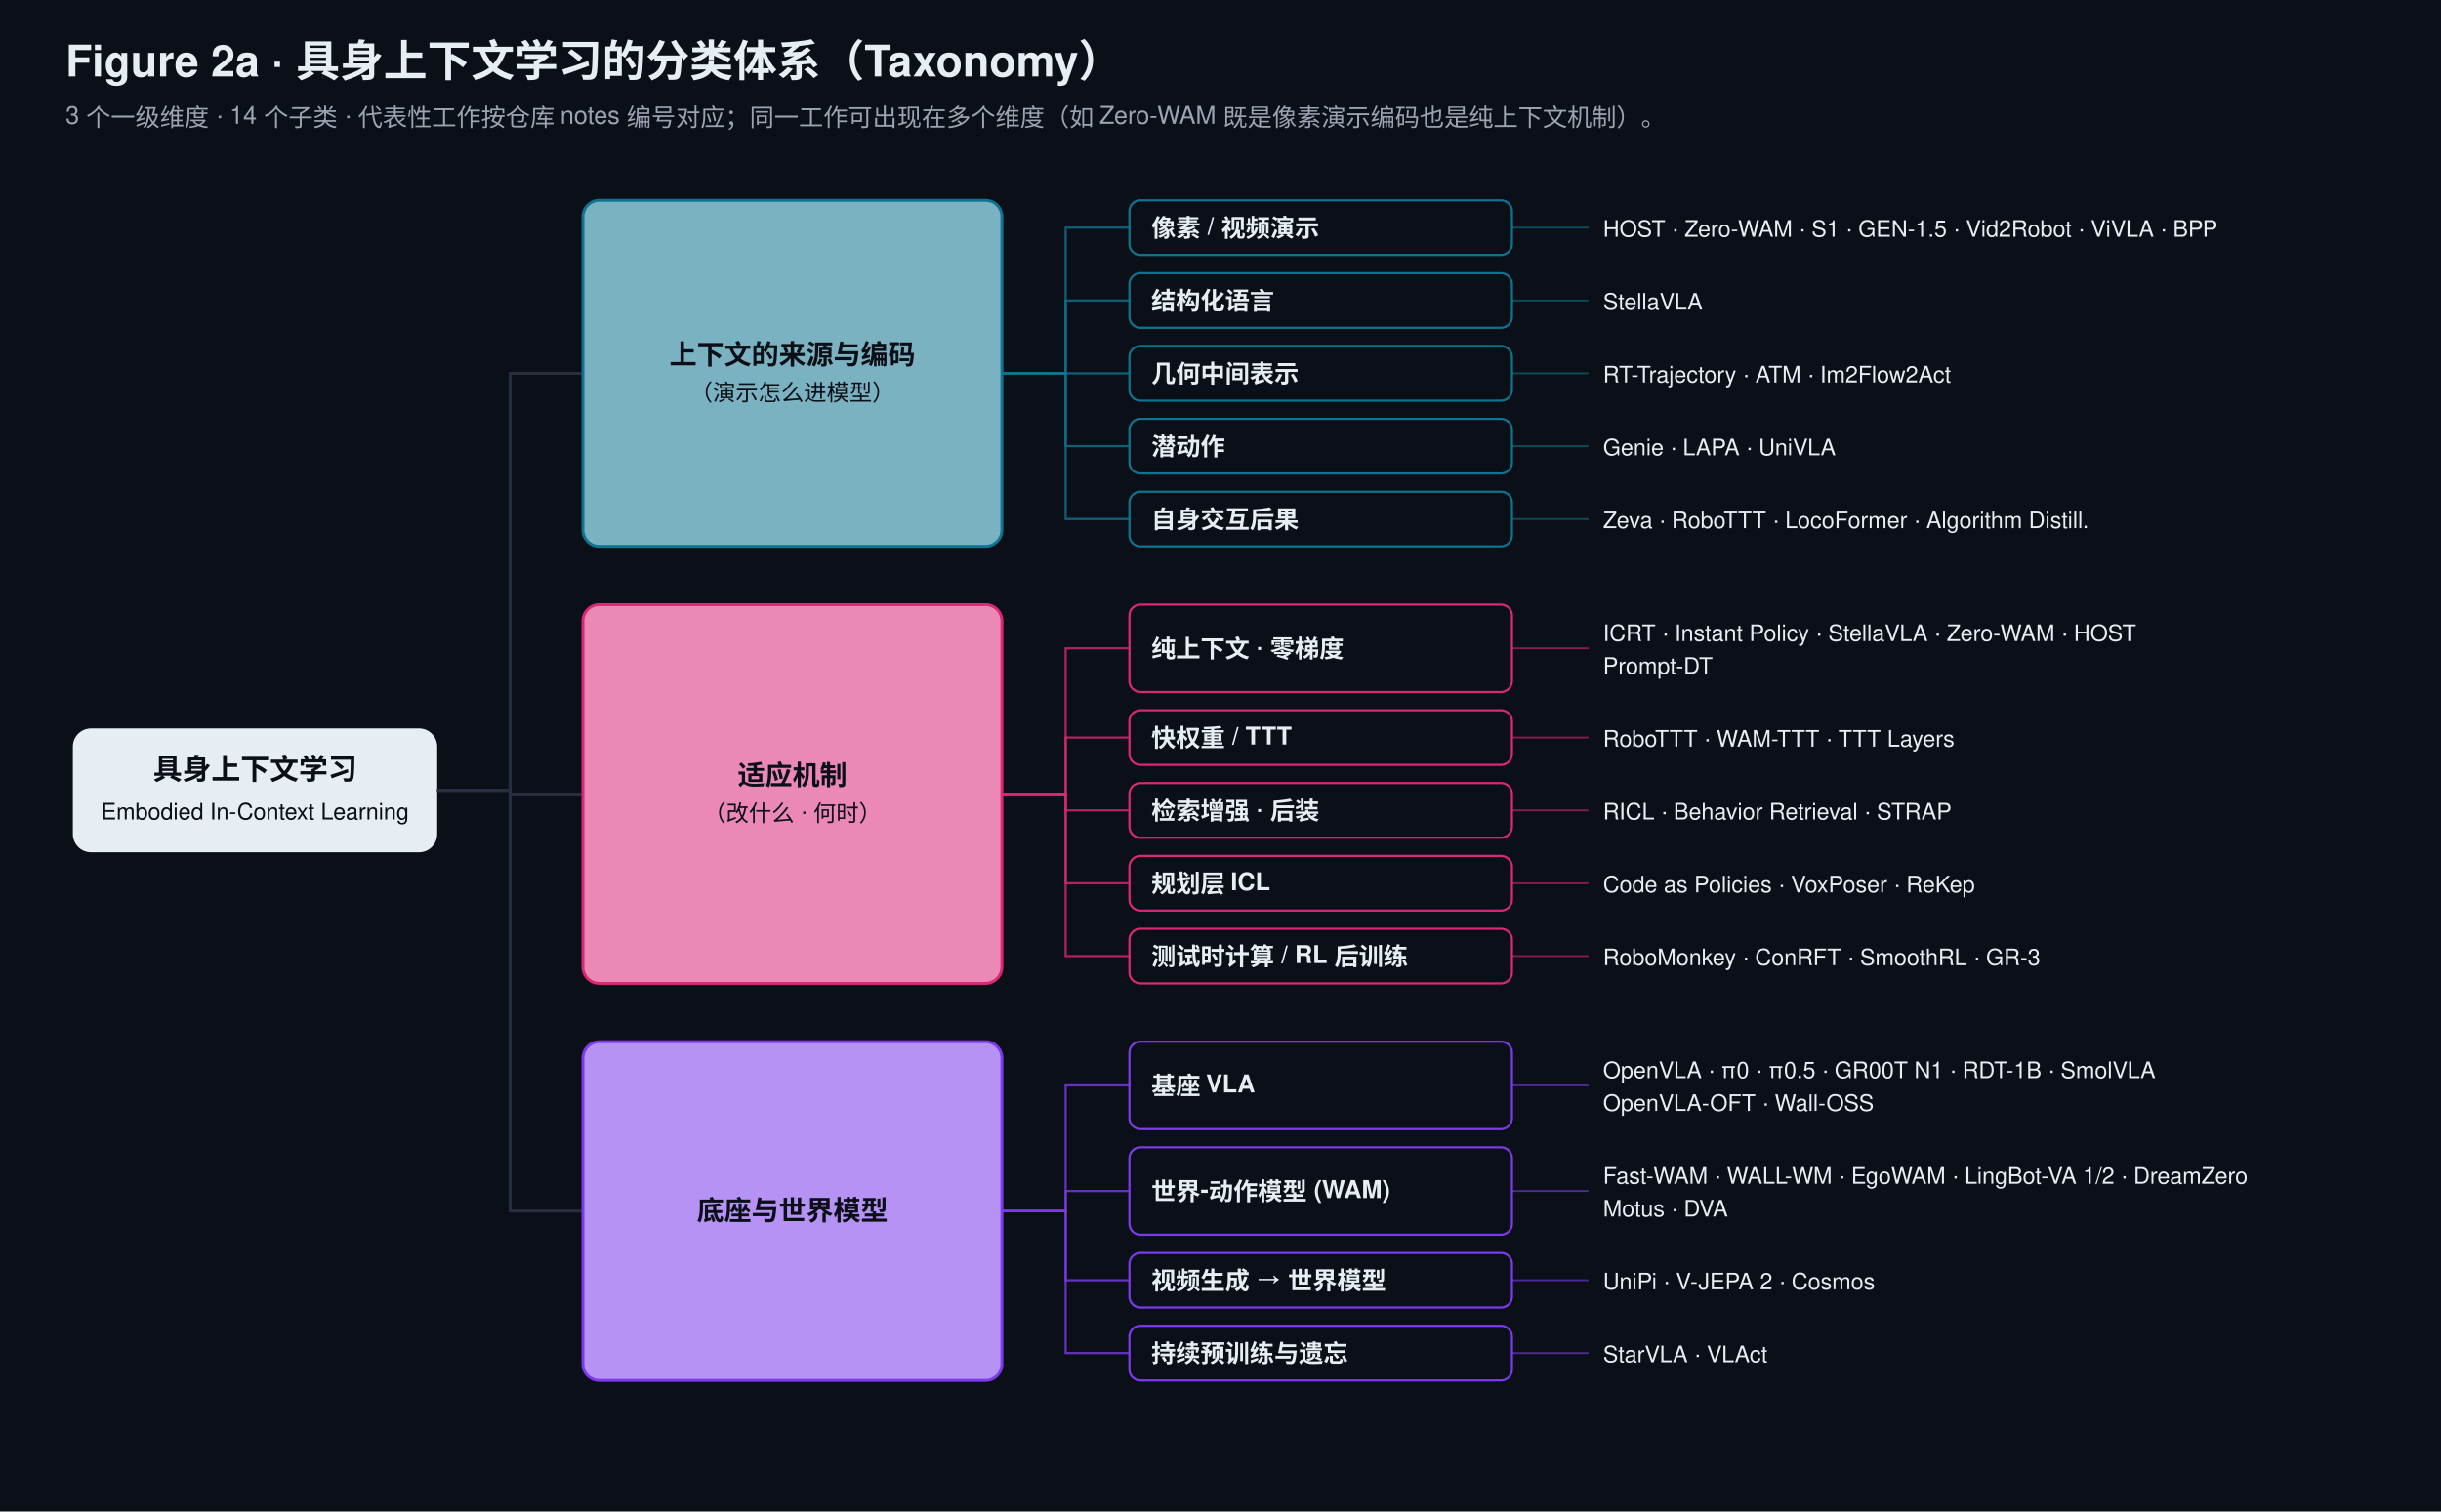
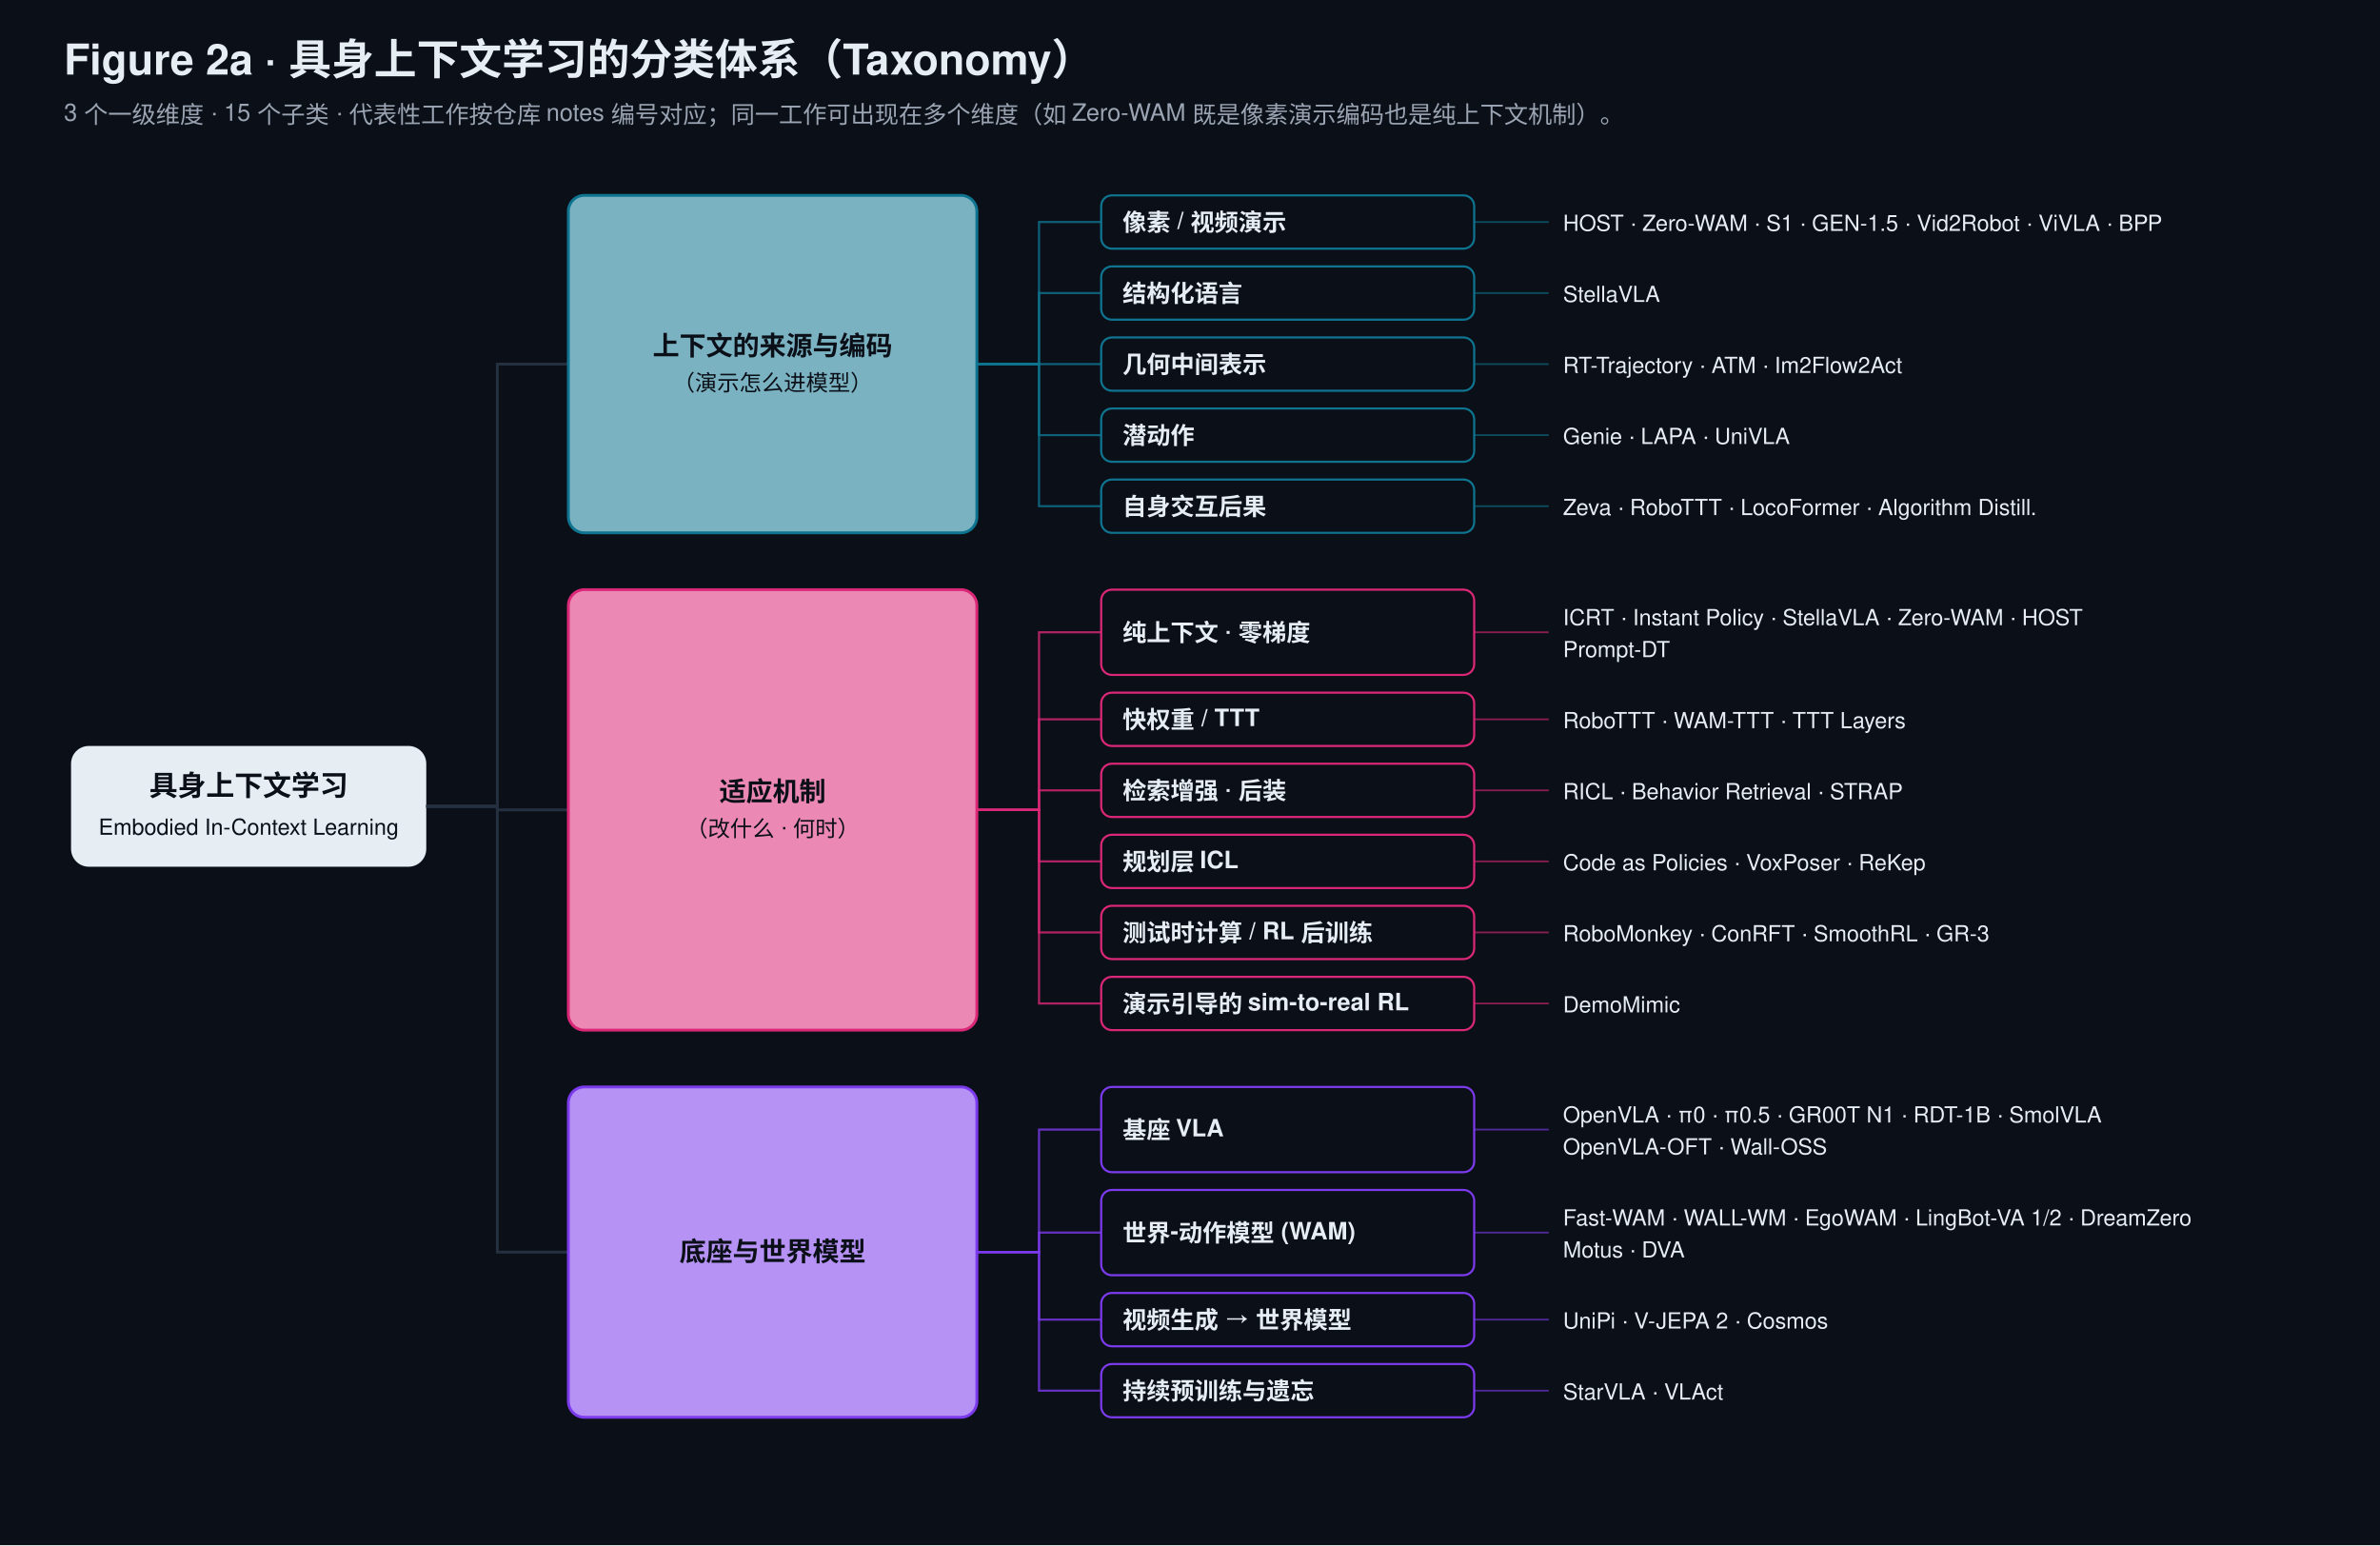
- <svg xmlns="http://www.w3.org/2000/svg" width="1340" height="830" viewBox="0 0 1340 830" font-family="-apple-system,Helvetica,Arial,'PingFang SC','Noto Sans CJK SC',sans-serif">
-   <rect width="1340" height="830" fill="#0b0f17" />
+ <svg xmlns="http://www.w3.org/2000/svg" width="1340" height="870" viewBox="0 0 1340 870" font-family="-apple-system,Helvetica,Arial,'PingFang SC','Noto Sans CJK SC',sans-serif">
+   <rect width="1340" height="870" fill="#0b0f17" />
  <text x="36" y="42" font-size="24" font-weight="700" fill="#e6edf3">Figure 2a · 具身上下文学习的分类体系（Taxonomy）</text>
-   <text x="36" y="68" font-size="13.5" fill="#9aa4b2">3 个一级维度 · 14 个子类 · 代表性工作按仓库 notes 编号对应；同一工作可出现在多个维度（如 Zero-WAM 既是像素演示编码也是纯上下文机制）。</text>
-   <rect x="40" y="400.0" width="200" height="68" rx="10" fill="#e6edf3" />
-   <text x="140.0" y="428.0" font-size="16" font-weight="700" text-anchor="middle" fill="#0b0f17">具身上下文学习</text>
-   <text x="140.0" y="450.0" font-size="12.5" text-anchor="middle" fill="#0b0f17">Embodied In-Context Learning</text>
-   <path d="M240,434.0 H280.0 V205.0 H320" fill="none" stroke="#243040" stroke-width="1.6" />
+   <text x="36" y="68" font-size="13.5" fill="#9aa4b2">3 个一级维度 · 15 个子类 · 代表性工作按仓库 notes 编号对应；同一工作可出现在多个维度（如 Zero-WAM 既是像素演示编码也是纯上下文机制）。</text>
+   <rect x="40" y="420.0" width="200" height="68" rx="10" fill="#e6edf3" />
+   <text x="140.0" y="448.0" font-size="16" font-weight="700" text-anchor="middle" fill="#0b0f17">具身上下文学习</text>
+   <text x="140.0" y="470.0" font-size="12.5" text-anchor="middle" fill="#0b0f17">Embodied In-Context Learning</text>
+   <path d="M240,454.0 H280.0 V205.0 H320" fill="none" stroke="#243040" stroke-width="1.6" />
  <rect x="320" y="110.0" width="230" height="190.0" rx="9" fill="#7ab2c1" stroke="#0e7490" stroke-width="1.6" />
  <text x="435.0" y="200.0" font-size="15" font-weight="700" text-anchor="middle" fill="#0b0f17">上下文的来源与编码</text>
  <text x="435.0" y="220.0" font-size="12.5" font-weight="400" text-anchor="middle" fill="#0b0f17">（演示怎么进模型）</text>
  <path d="M550,205.0 H585.0 V125.0 H620" fill="none" stroke="#0e7490" stroke-width="1.2" opacity="0.8" />
  <rect x="620" y="110" width="210" height="30" rx="6" fill="#0b0f17" stroke="#0e7490" stroke-width="1.2" />
  <text x="632" y="130.0" font-size="13.5" font-weight="600" fill="#e6edf3">像素 / 视频演示</text>
  <line x1="830" y1="125.0" x2="872" y2="125.0" stroke="#0e7490" stroke-width="1" opacity="0.6" />
  <text x="880" y="130.0" font-size="12.5" fill="#e6edf3">HOST · Zero-WAM · S1 · GEN-1.5 · Vid2Robot · ViVLA · BPP</text>
  <path d="M550,205.0 H585.0 V165.0 H620" fill="none" stroke="#0e7490" stroke-width="1.2" opacity="0.8" />
  <rect x="620" y="150" width="210" height="30" rx="6" fill="#0b0f17" stroke="#0e7490" stroke-width="1.2" />
  <text x="632" y="170.0" font-size="13.5" font-weight="600" fill="#e6edf3">结构化语言</text>
  <line x1="830" y1="165.0" x2="872" y2="165.0" stroke="#0e7490" stroke-width="1" opacity="0.6" />
  <text x="880" y="170.0" font-size="12.5" fill="#e6edf3">StellaVLA</text>
  <path d="M550,205.0 H585.0 V205.0 H620" fill="none" stroke="#0e7490" stroke-width="1.2" opacity="0.8" />
  <rect x="620" y="190" width="210" height="30" rx="6" fill="#0b0f17" stroke="#0e7490" stroke-width="1.2" />
  <text x="632" y="210.0" font-size="13.5" font-weight="600" fill="#e6edf3">几何中间表示</text>
  <line x1="830" y1="205.0" x2="872" y2="205.0" stroke="#0e7490" stroke-width="1" opacity="0.6" />
  <text x="880" y="210.0" font-size="12.5" fill="#e6edf3">RT-Trajectory · ATM · Im2Flow2Act</text>
  <path d="M550,205.0 H585.0 V245.0 H620" fill="none" stroke="#0e7490" stroke-width="1.2" opacity="0.8" />
  <rect x="620" y="230" width="210" height="30" rx="6" fill="#0b0f17" stroke="#0e7490" stroke-width="1.2" />
  <text x="632" y="250.0" font-size="13.5" font-weight="600" fill="#e6edf3">潜动作</text>
  <line x1="830" y1="245.0" x2="872" y2="245.0" stroke="#0e7490" stroke-width="1" opacity="0.6" />
  <text x="880" y="250.0" font-size="12.5" fill="#e6edf3">Genie · LAPA · UniVLA</text>
  <path d="M550,205.0 H585.0 V285.0 H620" fill="none" stroke="#0e7490" stroke-width="1.2" opacity="0.8" />
  <rect x="620" y="270" width="210" height="30" rx="6" fill="#0b0f17" stroke="#0e7490" stroke-width="1.2" />
  <text x="632" y="290.0" font-size="13.5" font-weight="600" fill="#e6edf3">自身交互后果</text>
  <line x1="830" y1="285.0" x2="872" y2="285.0" stroke="#0e7490" stroke-width="1" opacity="0.6" />
  <text x="880" y="290.0" font-size="12.5" fill="#e6edf3">Zeva · RoboTTT · LocoFormer · Algorithm Distill.</text>
-   <path d="M240,434.0 H280.0 V436.0 H320" fill="none" stroke="#243040" stroke-width="1.6" />
-   <rect x="320" y="332.0" width="230" height="208.0" rx="9" fill="#eb88b4" stroke="#db2777" stroke-width="1.6" />
-   <text x="435.0" y="431.0" font-size="15" font-weight="700" text-anchor="middle" fill="#0b0f17">适应机制</text>
-   <text x="435.0" y="451.0" font-size="12.5" font-weight="400" text-anchor="middle" fill="#0b0f17">（改什么 · 何时）</text>
-   <path d="M550,436.0 H585.0 V356.0 H620" fill="none" stroke="#db2777" stroke-width="1.2" opacity="0.8" />
+   <path d="M240,454.0 H280.0 V456.0 H320" fill="none" stroke="#243040" stroke-width="1.6" />
+   <rect x="320" y="332.0" width="230" height="248.0" rx="9" fill="#eb88b4" stroke="#db2777" stroke-width="1.6" />
+   <text x="435.0" y="451.0" font-size="15" font-weight="700" text-anchor="middle" fill="#0b0f17">适应机制</text>
+   <text x="435.0" y="471.0" font-size="12.5" font-weight="400" text-anchor="middle" fill="#0b0f17">（改什么 · 何时）</text>
+   <path d="M550,456.0 H585.0 V356.0 H620" fill="none" stroke="#db2777" stroke-width="1.2" opacity="0.8" />
  <rect x="620" y="332" width="210" height="48" rx="6" fill="#0b0f17" stroke="#db2777" stroke-width="1.2" />
  <text x="632" y="361.0" font-size="13.5" font-weight="600" fill="#e6edf3">纯上下文 · 零梯度</text>
  <line x1="830" y1="356.0" x2="872" y2="356.0" stroke="#db2777" stroke-width="1" opacity="0.6" />
  <text x="880" y="352.0" font-size="12.5" fill="#e6edf3">ICRT · Instant Policy · StellaVLA · Zero-WAM · HOST</text>
  <text x="880" y="370.0" font-size="12.5" fill="#e6edf3">Prompt-DT</text>
-   <path d="M550,436.0 H585.0 V405.0 H620" fill="none" stroke="#db2777" stroke-width="1.2" opacity="0.8" />
+   <path d="M550,456.0 H585.0 V405.0 H620" fill="none" stroke="#db2777" stroke-width="1.2" opacity="0.8" />
  <rect x="620" y="390" width="210" height="30" rx="6" fill="#0b0f17" stroke="#db2777" stroke-width="1.2" />
  <text x="632" y="410.0" font-size="13.5" font-weight="600" fill="#e6edf3">快权重 / TTT</text>
  <line x1="830" y1="405.0" x2="872" y2="405.0" stroke="#db2777" stroke-width="1" opacity="0.6" />
  <text x="880" y="410.0" font-size="12.5" fill="#e6edf3">RoboTTT · WAM-TTT · TTT Layers</text>
-   <path d="M550,436.0 H585.0 V445.0 H620" fill="none" stroke="#db2777" stroke-width="1.2" opacity="0.8" />
+   <path d="M550,456.0 H585.0 V445.0 H620" fill="none" stroke="#db2777" stroke-width="1.2" opacity="0.8" />
  <rect x="620" y="430" width="210" height="30" rx="6" fill="#0b0f17" stroke="#db2777" stroke-width="1.2" />
  <text x="632" y="450.0" font-size="13.5" font-weight="600" fill="#e6edf3">检索增强 · 后装</text>
  <line x1="830" y1="445.0" x2="872" y2="445.0" stroke="#db2777" stroke-width="1" opacity="0.6" />
  <text x="880" y="450.0" font-size="12.5" fill="#e6edf3">RICL · Behavior Retrieval · STRAP</text>
-   <path d="M550,436.0 H585.0 V485.0 H620" fill="none" stroke="#db2777" stroke-width="1.2" opacity="0.8" />
+   <path d="M550,456.0 H585.0 V485.0 H620" fill="none" stroke="#db2777" stroke-width="1.2" opacity="0.8" />
  <rect x="620" y="470" width="210" height="30" rx="6" fill="#0b0f17" stroke="#db2777" stroke-width="1.2" />
  <text x="632" y="490.0" font-size="13.5" font-weight="600" fill="#e6edf3">规划层 ICL</text>
  <line x1="830" y1="485.0" x2="872" y2="485.0" stroke="#db2777" stroke-width="1" opacity="0.6" />
  <text x="880" y="490.0" font-size="12.5" fill="#e6edf3">Code as Policies · VoxPoser · ReKep</text>
-   <path d="M550,436.0 H585.0 V525.0 H620" fill="none" stroke="#db2777" stroke-width="1.2" opacity="0.8" />
+   <path d="M550,456.0 H585.0 V525.0 H620" fill="none" stroke="#db2777" stroke-width="1.2" opacity="0.8" />
  <rect x="620" y="510" width="210" height="30" rx="6" fill="#0b0f17" stroke="#db2777" stroke-width="1.2" />
  <text x="632" y="530.0" font-size="13.5" font-weight="600" fill="#e6edf3">测试时计算 / RL 后训练</text>
  <line x1="830" y1="525.0" x2="872" y2="525.0" stroke="#db2777" stroke-width="1" opacity="0.6" />
  <text x="880" y="530.0" font-size="12.5" fill="#e6edf3">RoboMonkey · ConRFT · SmoothRL · GR-3</text>
-   <path d="M240,434.0 H280.0 V665.0 H320" fill="none" stroke="#243040" stroke-width="1.6" />
-   <rect x="320" y="572.0" width="230" height="186.0" rx="9" fill="#b692f5" stroke="#7c3aed" stroke-width="1.6" />
-   <text x="435.0" y="670.0" font-size="15" font-weight="700" text-anchor="middle" fill="#0b0f17">底座与世界模型</text>
-   <path d="M550,665.0 H585.0 V596.0 H620" fill="none" stroke="#7c3aed" stroke-width="1.2" opacity="0.8" />
-   <rect x="620" y="572" width="210" height="48" rx="6" fill="#0b0f17" stroke="#7c3aed" stroke-width="1.2" />
-   <text x="632" y="601.0" font-size="13.5" font-weight="600" fill="#e6edf3">基座 VLA</text>
-   <line x1="830" y1="596.0" x2="872" y2="596.0" stroke="#7c3aed" stroke-width="1" opacity="0.6" />
-   <text x="880" y="592.0" font-size="12.5" fill="#e6edf3">OpenVLA · π0 · π0.5 · GR00T N1 · RDT-1B · SmolVLA</text>
-   <text x="880" y="610.0" font-size="12.5" fill="#e6edf3">OpenVLA-OFT · Wall-OSS</text>
-   <path d="M550,665.0 H585.0 V654.0 H620" fill="none" stroke="#7c3aed" stroke-width="1.2" opacity="0.8" />
-   <rect x="620" y="630" width="210" height="48" rx="6" fill="#0b0f17" stroke="#7c3aed" stroke-width="1.2" />
-   <text x="632" y="659.0" font-size="13.5" font-weight="600" fill="#e6edf3">世界-动作模型 (WAM)</text>
-   <line x1="830" y1="654.0" x2="872" y2="654.0" stroke="#7c3aed" stroke-width="1" opacity="0.6" />
-   <text x="880" y="650.0" font-size="12.5" fill="#e6edf3">Fast-WAM · WALL-WM · EgoWAM · LingBot-VA 1/2 · DreamZero</text>
-   <text x="880" y="668.0" font-size="12.5" fill="#e6edf3">Motus · DVA</text>
-   <path d="M550,665.0 H585.0 V703.0 H620" fill="none" stroke="#7c3aed" stroke-width="1.2" opacity="0.8" />
-   <rect x="620" y="688" width="210" height="30" rx="6" fill="#0b0f17" stroke="#7c3aed" stroke-width="1.2" />
-   <text x="632" y="708.0" font-size="13.5" font-weight="600" fill="#e6edf3">视频生成 → 世界模型</text>
-   <line x1="830" y1="703.0" x2="872" y2="703.0" stroke="#7c3aed" stroke-width="1" opacity="0.6" />
-   <text x="880" y="708.0" font-size="12.5" fill="#e6edf3">UniPi · V-JEPA 2 · Cosmos</text>
-   <path d="M550,665.0 H585.0 V743.0 H620" fill="none" stroke="#7c3aed" stroke-width="1.2" opacity="0.8" />
+   <path d="M550,456.0 H585.0 V565.0 H620" fill="none" stroke="#db2777" stroke-width="1.2" opacity="0.8" />
+   <rect x="620" y="550" width="210" height="30" rx="6" fill="#0b0f17" stroke="#db2777" stroke-width="1.2" />
+   <text x="632" y="570.0" font-size="13.5" font-weight="600" fill="#e6edf3">演示引导的 sim-to-real RL</text>
+   <line x1="830" y1="565.0" x2="872" y2="565.0" stroke="#db2777" stroke-width="1" opacity="0.6" />
+   <text x="880" y="570.0" font-size="12.5" fill="#e6edf3">DemoMimic</text>
+   <path d="M240,454.0 H280.0 V705.0 H320" fill="none" stroke="#243040" stroke-width="1.6" />
+   <rect x="320" y="612.0" width="230" height="186.0" rx="9" fill="#b692f5" stroke="#7c3aed" stroke-width="1.6" />
+   <text x="435.0" y="710.0" font-size="15" font-weight="700" text-anchor="middle" fill="#0b0f17">底座与世界模型</text>
+   <path d="M550,705.0 H585.0 V636.0 H620" fill="none" stroke="#7c3aed" stroke-width="1.2" opacity="0.8" />
+   <rect x="620" y="612" width="210" height="48" rx="6" fill="#0b0f17" stroke="#7c3aed" stroke-width="1.2" />
+   <text x="632" y="641.0" font-size="13.5" font-weight="600" fill="#e6edf3">基座 VLA</text>
+   <line x1="830" y1="636.0" x2="872" y2="636.0" stroke="#7c3aed" stroke-width="1" opacity="0.6" />
+   <text x="880" y="632.0" font-size="12.5" fill="#e6edf3">OpenVLA · π0 · π0.5 · GR00T N1 · RDT-1B · SmolVLA</text>
+   <text x="880" y="650.0" font-size="12.5" fill="#e6edf3">OpenVLA-OFT · Wall-OSS</text>
+   <path d="M550,705.0 H585.0 V694.0 H620" fill="none" stroke="#7c3aed" stroke-width="1.2" opacity="0.8" />
+   <rect x="620" y="670" width="210" height="48" rx="6" fill="#0b0f17" stroke="#7c3aed" stroke-width="1.2" />
+   <text x="632" y="699.0" font-size="13.5" font-weight="600" fill="#e6edf3">世界-动作模型 (WAM)</text>
+   <line x1="830" y1="694.0" x2="872" y2="694.0" stroke="#7c3aed" stroke-width="1" opacity="0.6" />
+   <text x="880" y="690.0" font-size="12.5" fill="#e6edf3">Fast-WAM · WALL-WM · EgoWAM · LingBot-VA 1/2 · DreamZero</text>
+   <text x="880" y="708.0" font-size="12.5" fill="#e6edf3">Motus · DVA</text>
+   <path d="M550,705.0 H585.0 V743.0 H620" fill="none" stroke="#7c3aed" stroke-width="1.2" opacity="0.8" />
  <rect x="620" y="728" width="210" height="30" rx="6" fill="#0b0f17" stroke="#7c3aed" stroke-width="1.2" />
-   <text x="632" y="748.0" font-size="13.5" font-weight="600" fill="#e6edf3">持续预训练与遗忘</text>
+   <text x="632" y="748.0" font-size="13.5" font-weight="600" fill="#e6edf3">视频生成 → 世界模型</text>
  <line x1="830" y1="743.0" x2="872" y2="743.0" stroke="#7c3aed" stroke-width="1" opacity="0.6" />
-   <text x="880" y="748.0" font-size="12.5" fill="#e6edf3">StarVLA · VLAct</text>
+   <text x="880" y="748.0" font-size="12.5" fill="#e6edf3">UniPi · V-JEPA 2 · Cosmos</text>
+   <path d="M550,705.0 H585.0 V783.0 H620" fill="none" stroke="#7c3aed" stroke-width="1.2" opacity="0.8" />
+   <rect x="620" y="768" width="210" height="30" rx="6" fill="#0b0f17" stroke="#7c3aed" stroke-width="1.2" />
+   <text x="632" y="788.0" font-size="13.5" font-weight="600" fill="#e6edf3">持续预训练与遗忘</text>
+   <line x1="830" y1="783.0" x2="872" y2="783.0" stroke="#7c3aed" stroke-width="1" opacity="0.6" />
+   <text x="880" y="788.0" font-size="12.5" fill="#e6edf3">StarVLA · VLAct</text>
</svg>
